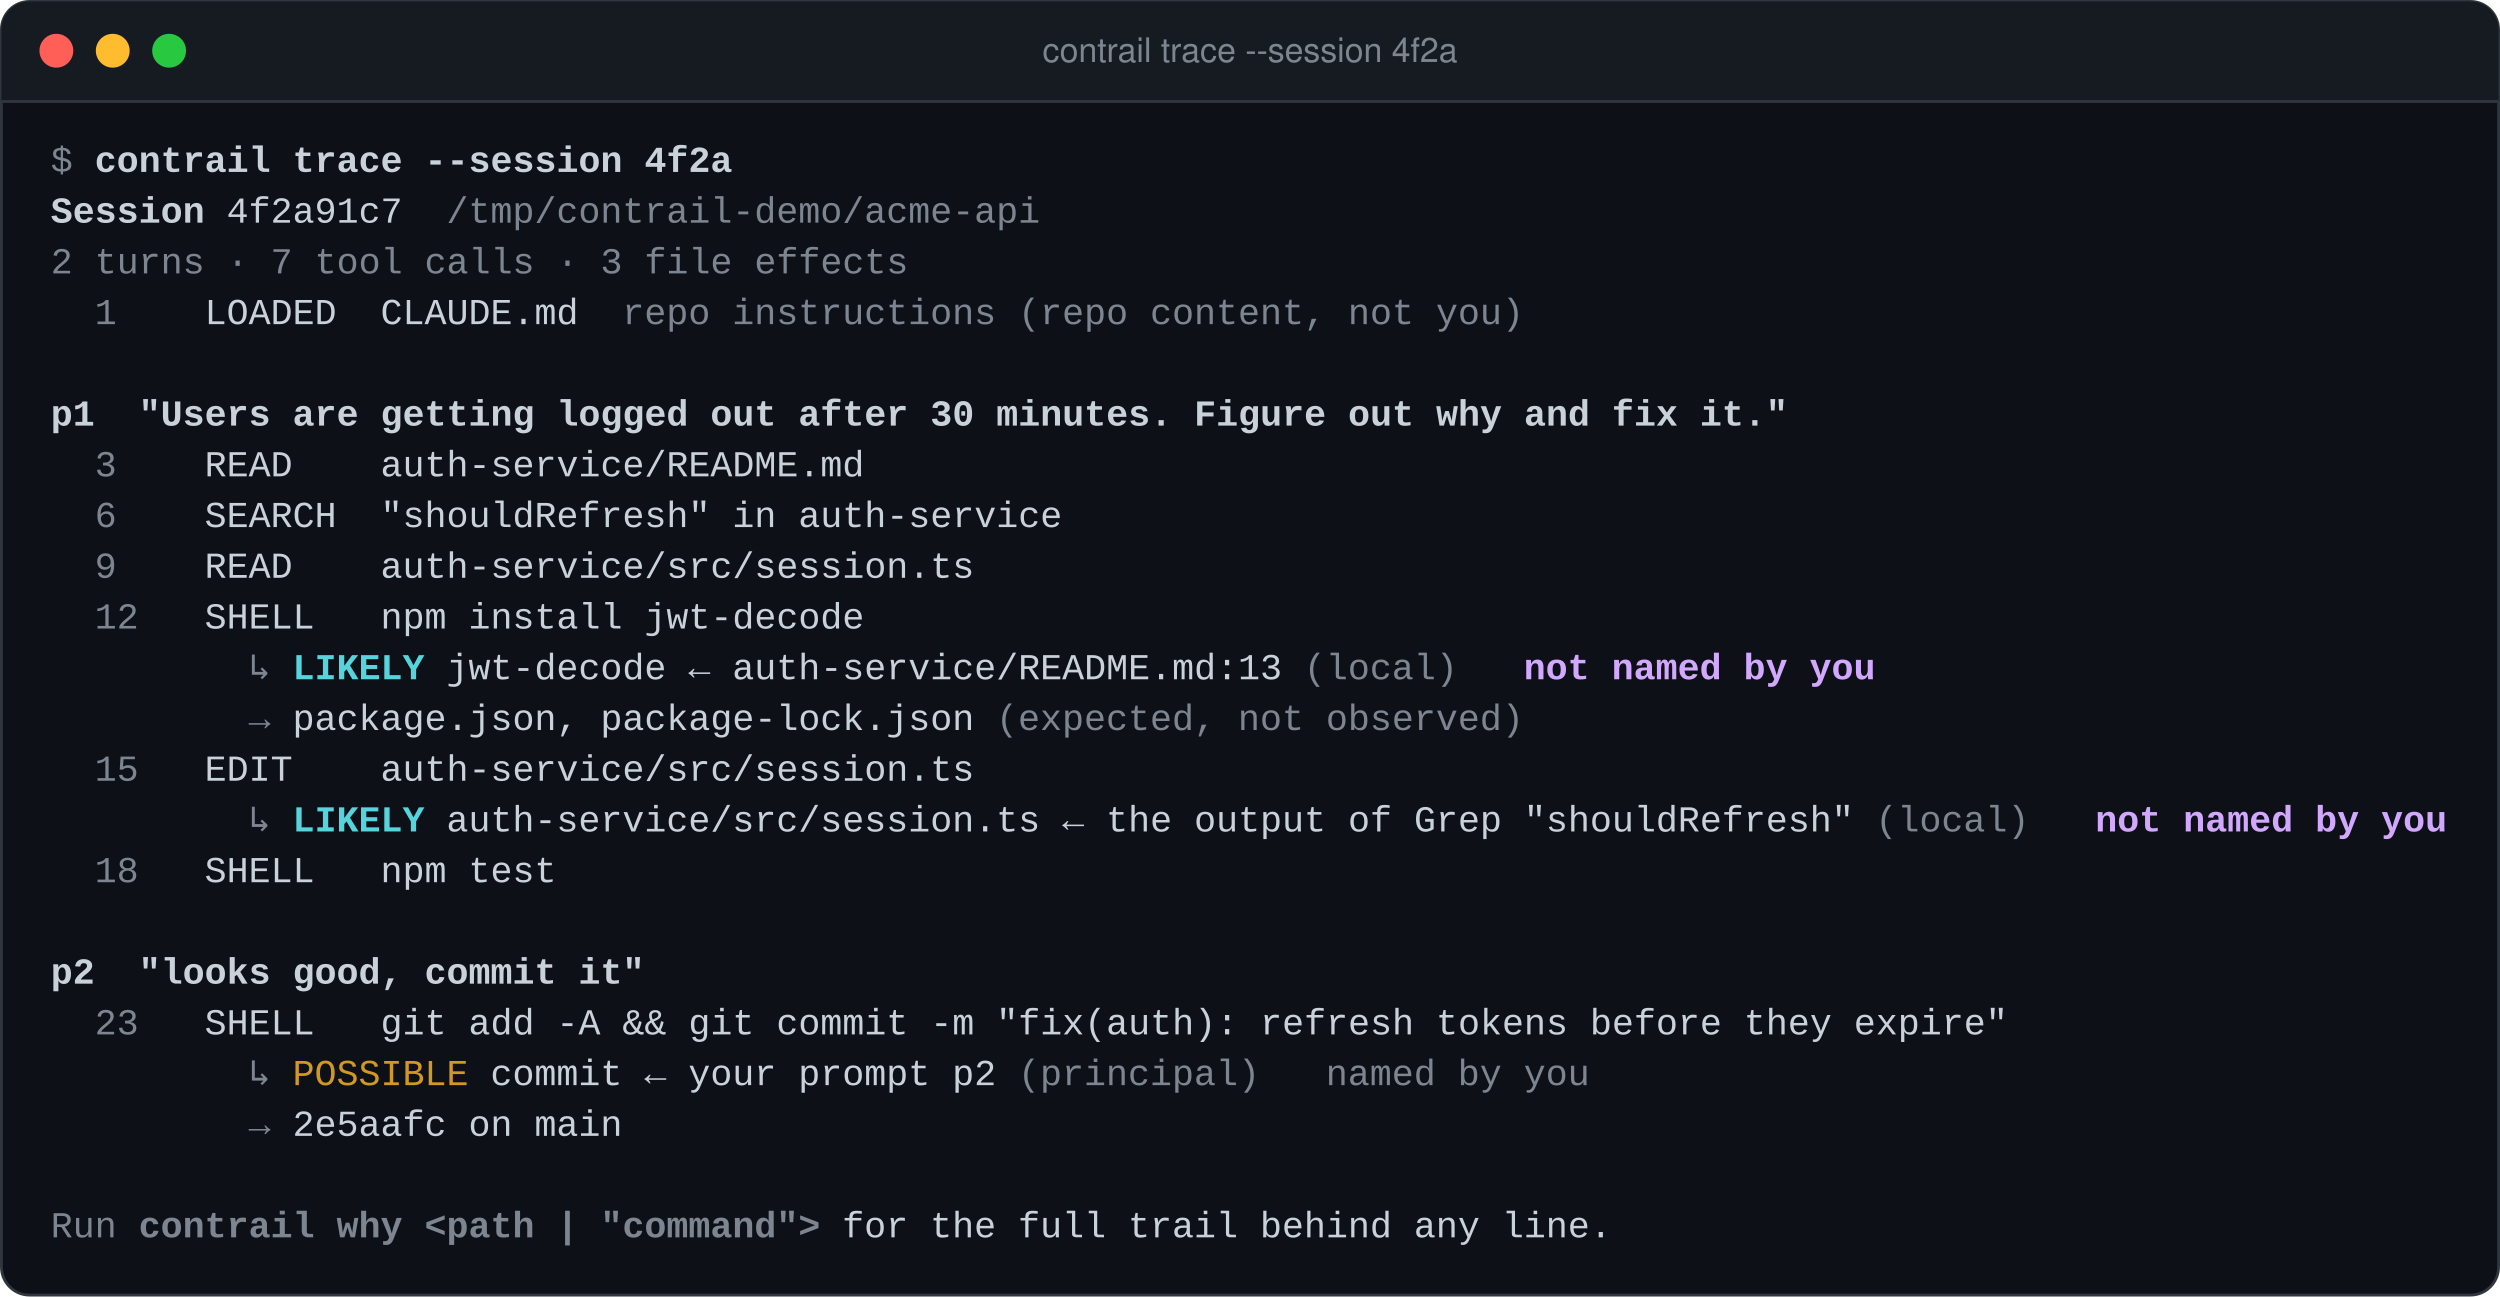
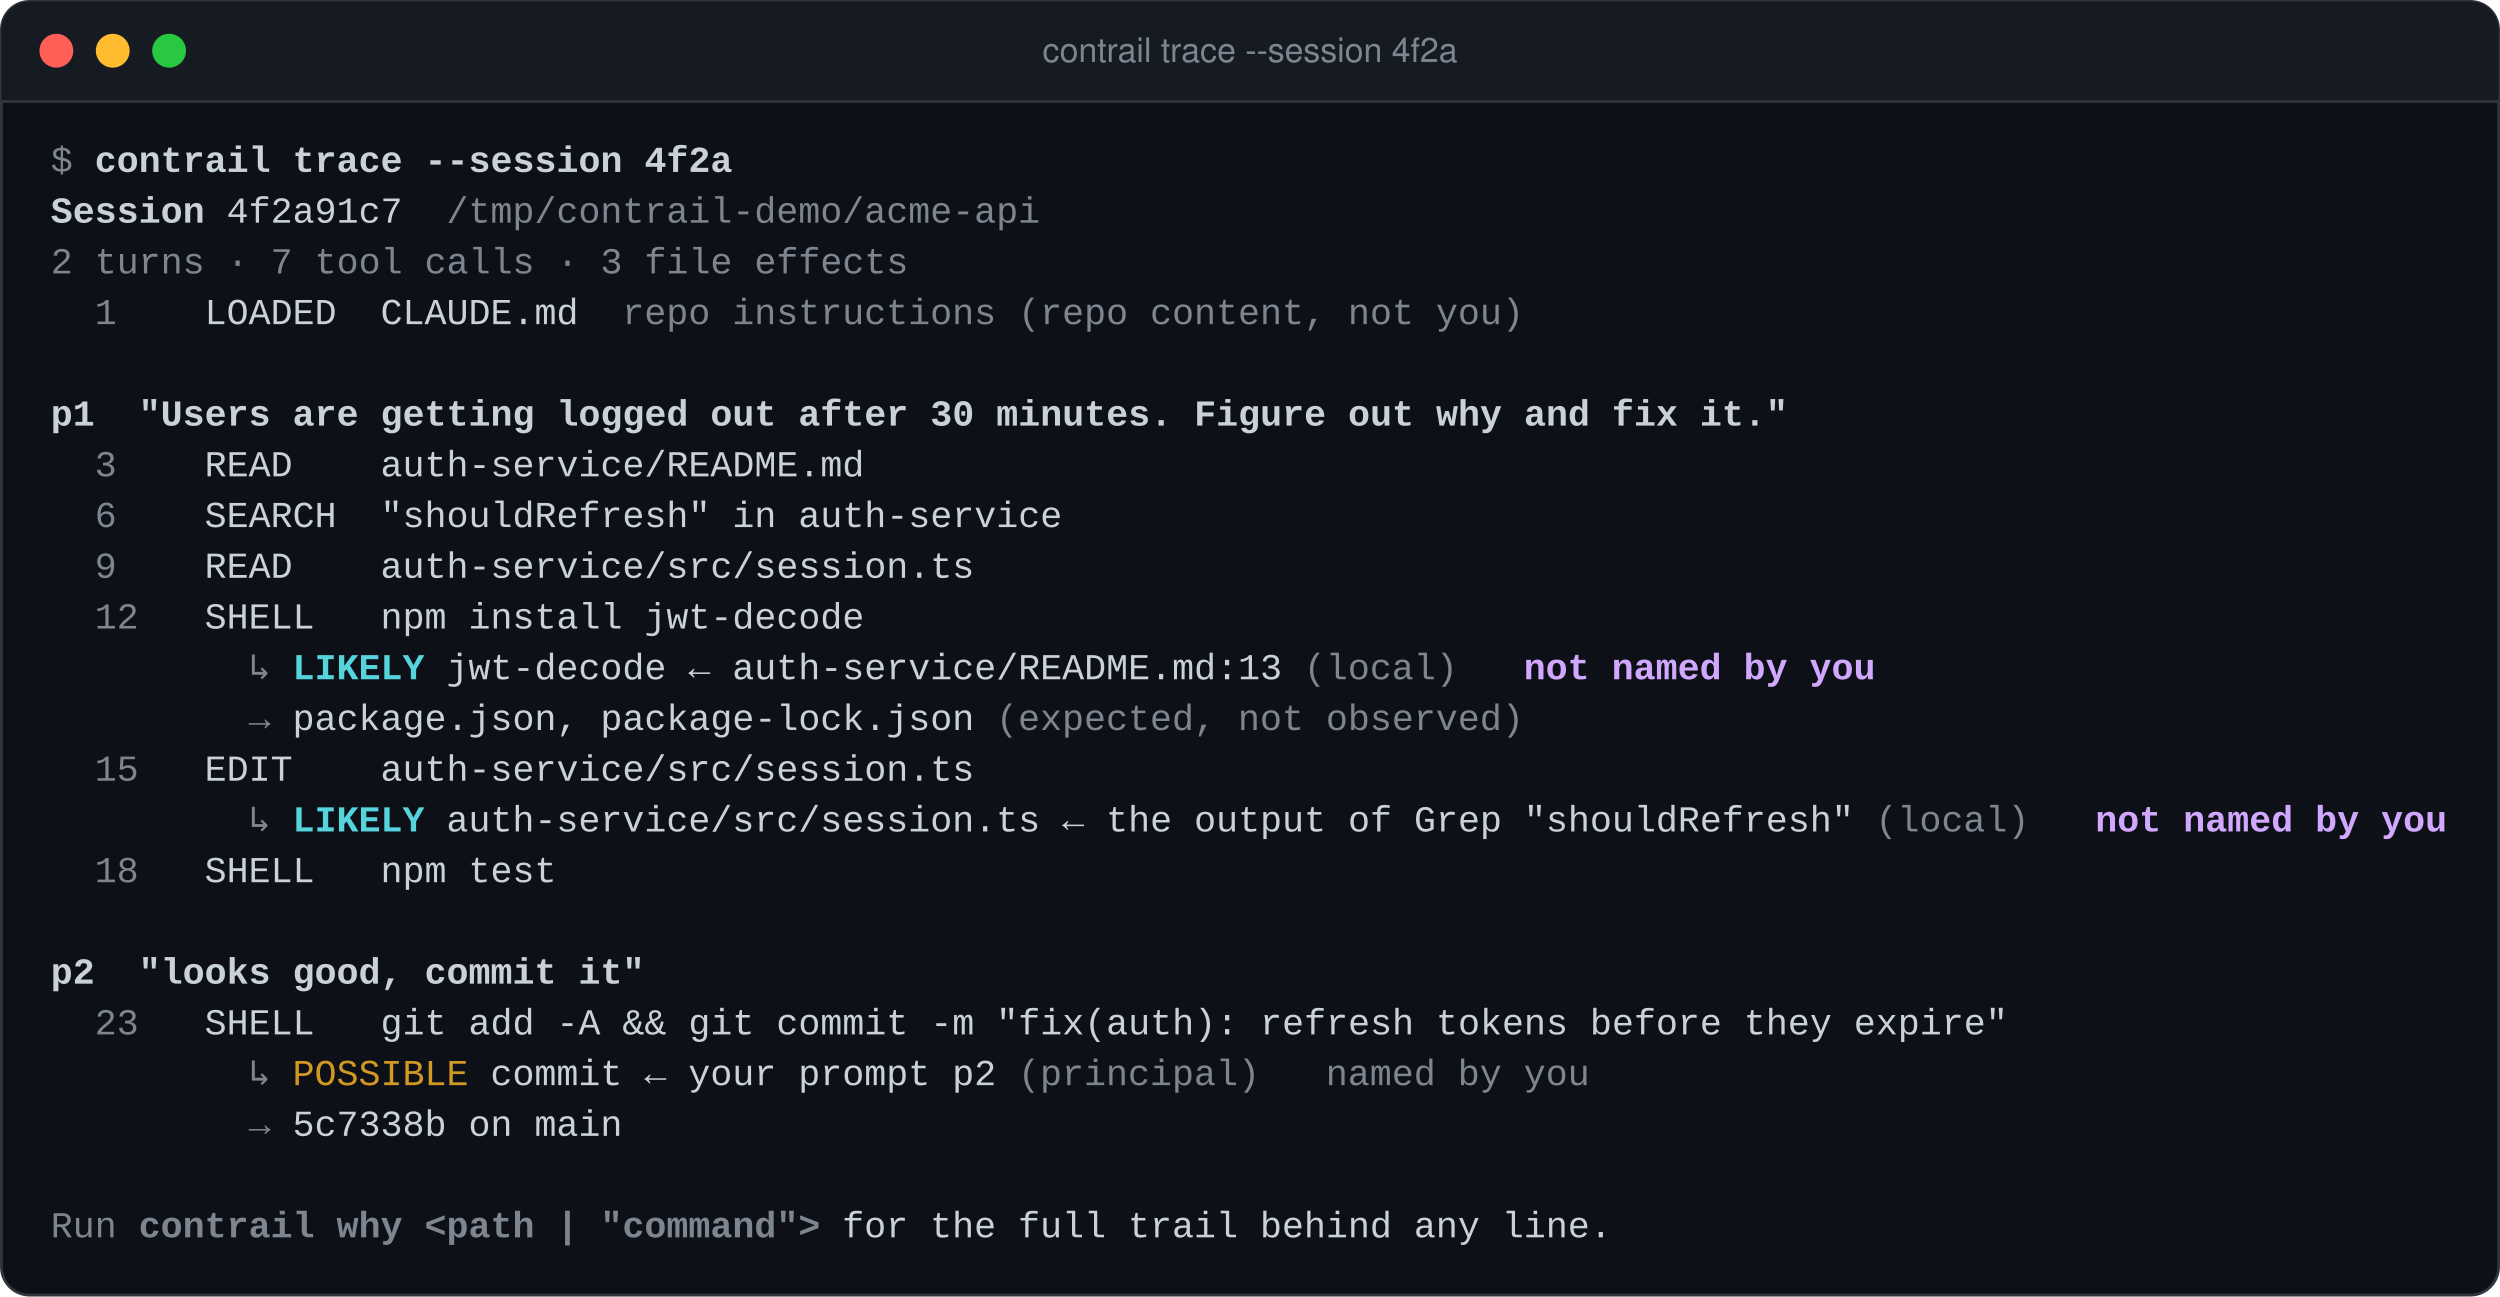
<svg xmlns="http://www.w3.org/2000/svg" width="887" height="460" viewBox="0 0 887 460" role="img" aria-label="contrail trace --session 4f2a">
  <rect x="0.5" y="0.5" width="886" height="459" rx="10" fill="#0d1117" stroke="#30363d" />
  <path d="M0.5 36 V10.5 A10 10 0 0 1 10.5 0.5 H876.5 A10 10 0 0 1 886.5 10.5 V36 Z" fill="#161b22" />
  <line x1="0.5" y1="36" x2="886.5" y2="36" stroke="#30363d" />
  <circle cx="20" cy="18" r="6" fill="#ff5f57" />
  <circle cx="40" cy="18" r="6" fill="#febc2e" />
  <circle cx="60" cy="18" r="6" fill="#28c840" />
  <text x="443.5" y="22" text-anchor="middle" font-family="-apple-system, BlinkMacSystemFont, 'Segoe UI', Helvetica, Arial, sans-serif" font-size="12" fill="#7d8590">contrail trace --session 4f2a</text>
  <g font-family="ui-monospace, SFMono-Regular, 'SF Mono', Menlo, Consolas, 'Liberation Mono', monospace" font-size="13" fill="#c9d1d9" style="white-space: pre" xml:space="preserve">
    <text y="61" style="white-space: pre">
      <tspan x="18.0" fill="#7d8590">$</tspan>
      <tspan x="25.8"> </tspan>
      <tspan x="33.6" font-weight="bold">contrail trace --session 4f2a</tspan>
    </text>
    <text y="79" style="white-space: pre">
      <tspan x="18.0" font-weight="bold">Session</tspan>
      <tspan x="72.6"> 4f2a91c7  </tspan>
      <tspan x="158.4" fill="#7d8590">/tmp/contrail-demo/acme-api</tspan>
    </text>
    <text y="97" style="white-space: pre">
      <tspan x="18.0" fill="#7d8590">2 turns · 7 tool calls · 3 file effects</tspan>
    </text>
    <text y="115" style="white-space: pre">
      <tspan x="18.0">  </tspan>
      <tspan x="33.6" fill="#7d8590">1   </tspan>
      <tspan x="64.8"> LOADED  CLAUDE.md  </tspan>
      <tspan x="220.8" fill="#7d8590">repo instructions (repo content, not you)</tspan>
    </text>
    <text y="151" style="white-space: pre">
      <tspan x="18.0" font-weight="bold">p1</tspan>
      <tspan x="33.6">  </tspan>
      <tspan x="49.2" font-weight="bold">"Users are getting logged out after 30 minutes. Figure out why and fix it."</tspan>
    </text>
    <text y="169" style="white-space: pre">
      <tspan x="18.0">  </tspan>
      <tspan x="33.6" fill="#7d8590">3   </tspan>
      <tspan x="64.8"> READ    auth-service/README.md</tspan>
    </text>
    <text y="187" style="white-space: pre">
      <tspan x="18.0">  </tspan>
      <tspan x="33.6" fill="#7d8590">6   </tspan>
      <tspan x="64.8"> SEARCH  "shouldRefresh" in auth-service</tspan>
    </text>
    <text y="205" style="white-space: pre">
      <tspan x="18.0">  </tspan>
      <tspan x="33.6" fill="#7d8590">9   </tspan>
      <tspan x="64.8"> READ    auth-service/src/session.ts</tspan>
    </text>
    <text y="223" style="white-space: pre">
      <tspan x="18.0">  </tspan>
      <tspan x="33.6" fill="#7d8590">12  </tspan>
      <tspan x="64.8"> SHELL   npm install jwt-decode</tspan>
    </text>
    <text y="241" style="white-space: pre">
      <tspan x="18.0">         </tspan>
      <tspan x="88.2" fill="#7d8590">↳</tspan>
      <tspan x="96.0"> </tspan>
      <tspan x="103.8" fill="#56d4dd" font-weight="bold">LIKELY</tspan>
      <tspan x="150.6"> jwt-decode ← auth-service/README.md:13 </tspan>
      <tspan x="462.6" fill="#7d8590">(local)</tspan>
      <tspan x="517.2">   </tspan>
      <tspan x="540.6" fill="#d2a8ff" font-weight="bold">not named by you</tspan>
    </text>
    <text y="259" style="white-space: pre">
      <tspan x="18.0">         </tspan>
      <tspan x="88.2" fill="#7d8590">→</tspan>
      <tspan x="96.0"> package.json, package-lock.json</tspan>
      <tspan x="345.6" fill="#7d8590"> (expected, not observed)</tspan>
    </text>
    <text y="277" style="white-space: pre">
      <tspan x="18.0">  </tspan>
      <tspan x="33.6" fill="#7d8590">15  </tspan>
      <tspan x="64.8"> EDIT    auth-service/src/session.ts</tspan>
    </text>
    <text y="295" style="white-space: pre">
      <tspan x="18.0">         </tspan>
      <tspan x="88.2" fill="#7d8590">↳</tspan>
      <tspan x="96.0"> </tspan>
      <tspan x="103.8" fill="#56d4dd" font-weight="bold">LIKELY</tspan>
      <tspan x="150.6"> auth-service/src/session.ts ← the output of Grep "shouldRefresh" </tspan>
      <tspan x="665.4" fill="#7d8590">(local)</tspan>
      <tspan x="720.0">   </tspan>
      <tspan x="743.4" fill="#d2a8ff" font-weight="bold">not named by you</tspan>
    </text>
    <text y="313" style="white-space: pre">
      <tspan x="18.0">  </tspan>
      <tspan x="33.6" fill="#7d8590">18  </tspan>
      <tspan x="64.8"> SHELL   npm test</tspan>
    </text>
    <text y="349" style="white-space: pre">
      <tspan x="18.0" font-weight="bold">p2</tspan>
      <tspan x="33.6">  </tspan>
      <tspan x="49.2" font-weight="bold">"looks good, commit it"</tspan>
    </text>
    <text y="367" style="white-space: pre">
      <tspan x="18.0">  </tspan>
      <tspan x="33.6" fill="#7d8590">23  </tspan>
      <tspan x="64.8"> SHELL   git add -A &amp;&amp; git commit -m "fix(auth): refresh tokens before they expire"</tspan>
    </text>
    <text y="385" style="white-space: pre">
      <tspan x="18.0">         </tspan>
      <tspan x="88.2" fill="#7d8590">↳</tspan>
      <tspan x="96.0"> </tspan>
      <tspan x="103.8" fill="#d29922">POSSIBLE</tspan>
      <tspan x="166.2"> commit ← your prompt p2 </tspan>
      <tspan x="361.2" fill="#7d8590">(principal)</tspan>
      <tspan x="447.0">   </tspan>
      <tspan x="470.4" fill="#7d8590">named by you</tspan>
    </text>
    <text y="403" style="white-space: pre">
      <tspan x="18.0">         </tspan>
      <tspan x="88.2" fill="#7d8590">→</tspan>
-       <tspan x="96.0"> 2e5aafc on main</tspan>
+       <tspan x="96.0"> 5c7338b on main</tspan>
    </text>
    <text y="439" style="white-space: pre">
      <tspan x="18.0" fill="#7d8590">Run </tspan>
      <tspan x="49.2" fill="#7d8590" font-weight="bold">contrail why &lt;path | "command"&gt;</tspan>
      <tspan x="291.0"> for the full trail behind any line.</tspan>
    </text>
  </g>
</svg>
